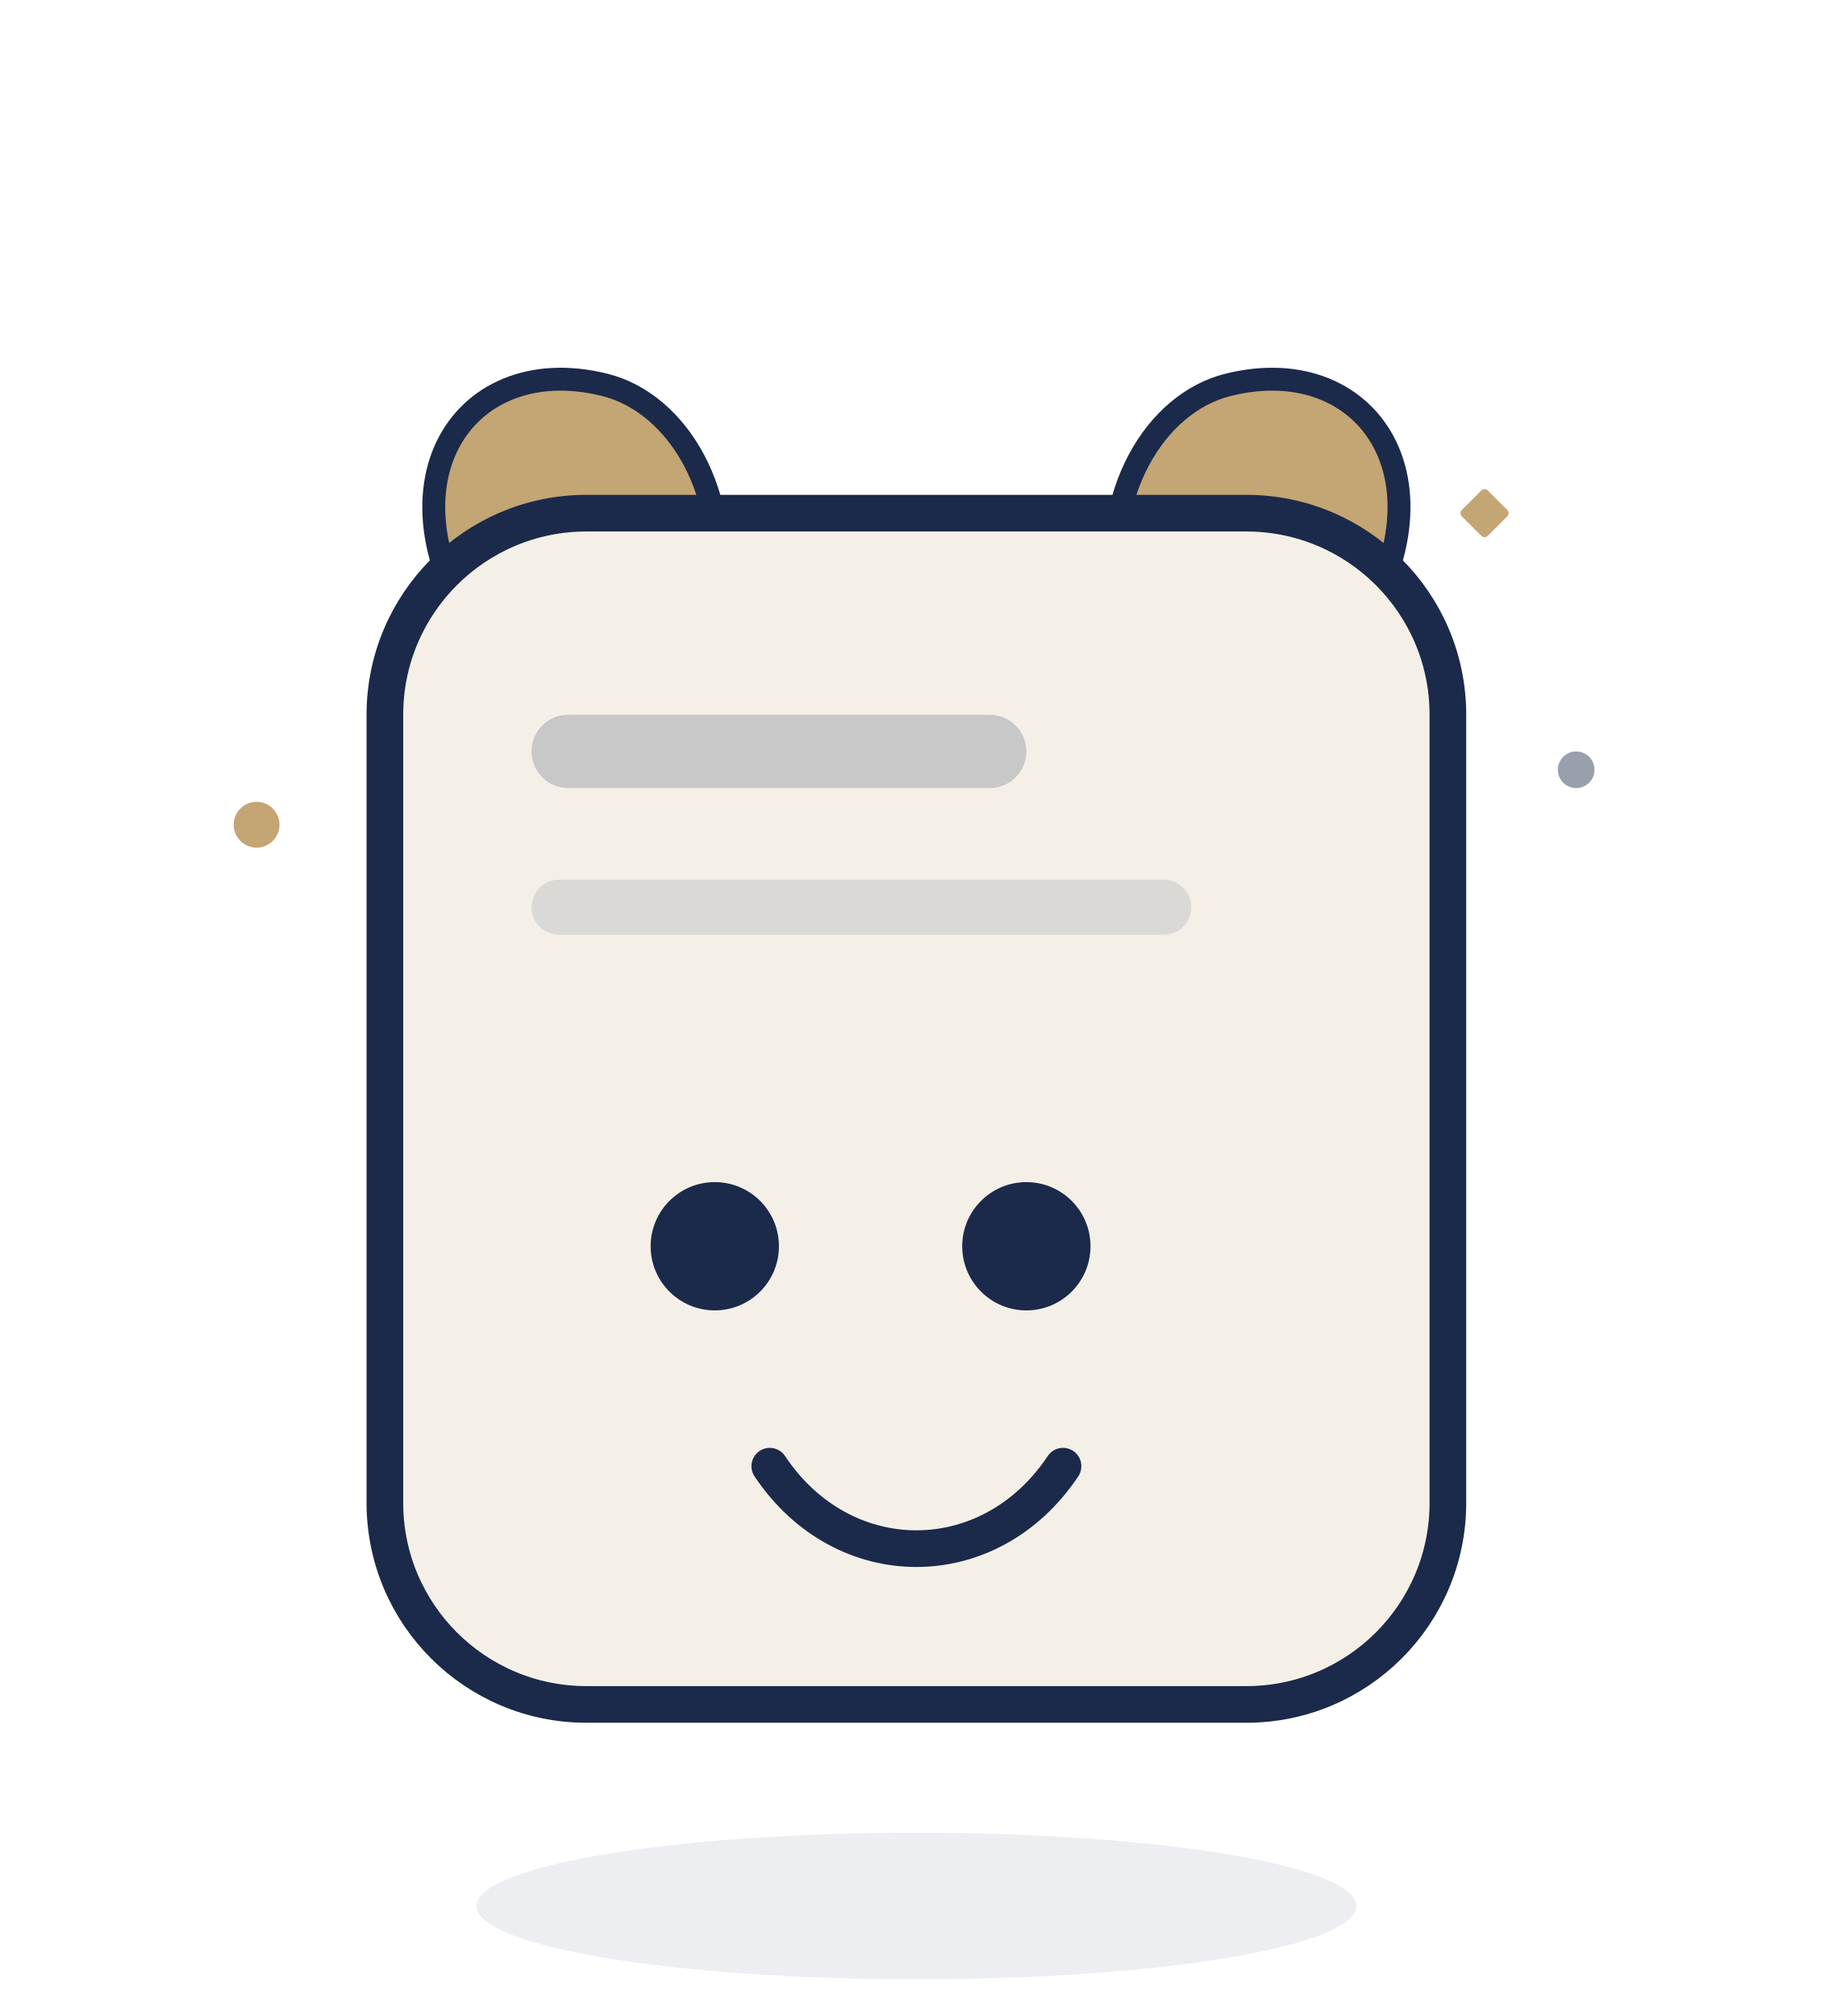
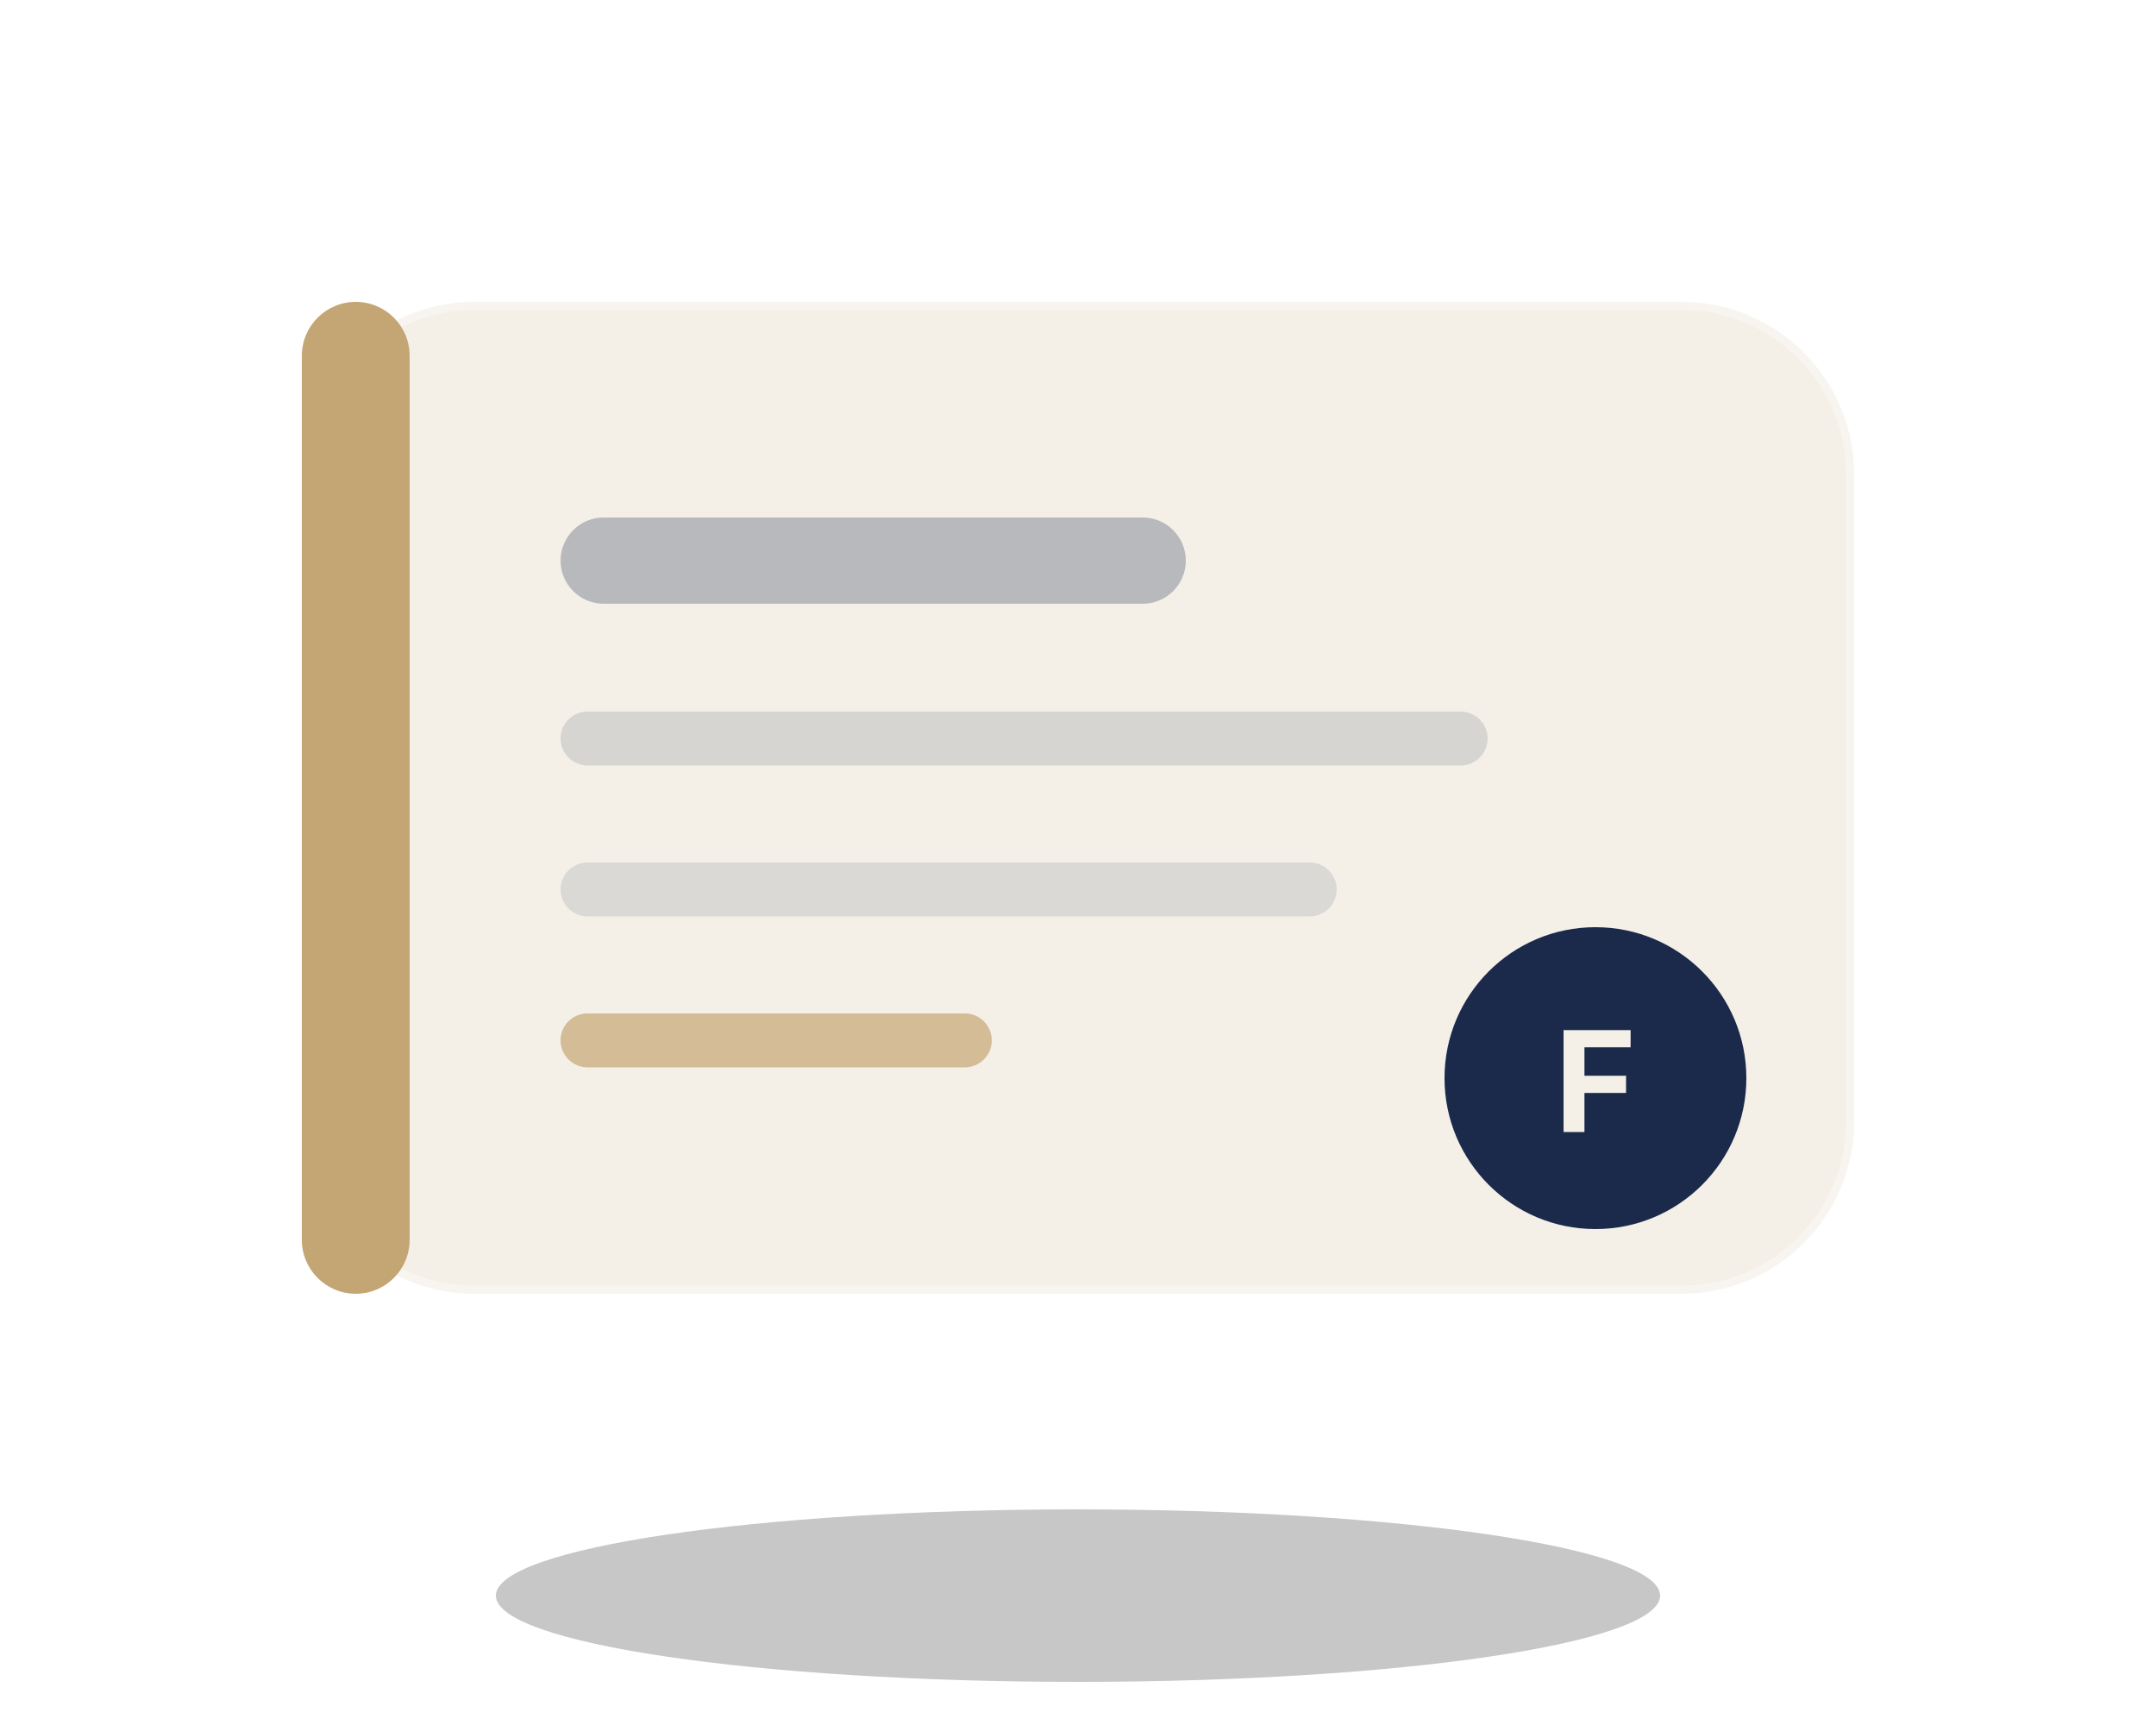
- <svg xmlns="http://www.w3.org/2000/svg" viewBox="0 0 200 220" fill="none">
-   <ellipse cx="100" cy="208" rx="48" ry="8" fill="#1B2A4A" opacity="0.08" />
-   <path d="M54 72c-14-18-4-34 12-30 8 2 14 12 12 24l-10 18-14-12z" fill="#C4A574" stroke="#1B2A4A" stroke-width="2.5" stroke-linejoin="round" />
-   <g transform="translate(138 78)">
-     <g>
-       <animateTransform attributeName="transform" type="scale" values="1;1.5;1.25;1.55;1" keyTimes="0;0.35;0.5;0.65;1" dur="2.6s" repeatCount="indefinite" />
-       <path transform="translate(-138 -78)" d="M146 72c14-18 4-34-12-30-8 2-14 12-12 24l10 18 14-12z" fill="#C4A574" stroke="#1B2A4A" stroke-width="2.5" stroke-linejoin="round" />
-     </g>
-   </g>
-   <rect x="42" y="56" width="116" height="130" rx="22" fill="#F4F0E8" stroke="#1B2A4A" stroke-width="4" />
-   <rect x="58" y="78" width="54" height="8" rx="4" fill="#1B2A4A" opacity="0.2" />
-   <rect x="58" y="96" width="72" height="6" rx="3" fill="#1B2A4A" opacity="0.12" />
-   <circle cx="78" cy="136" r="7" fill="#1B2A4A" />
-   <circle cx="112" cy="136" r="7" fill="#1B2A4A" />
-   <path d="M84 160c8 12 24 12 32 0" stroke="#1B2A4A" stroke-width="4" stroke-linecap="round" />
-   <circle cx="28" cy="90" r="2.5" fill="#C4A574">
-     <animate attributeName="cy" values="96;74;96" dur="2.4s" repeatCount="indefinite" />
-     <animate attributeName="opacity" values="0;1;0" dur="2.4s" repeatCount="indefinite" />
-   </circle>
-   <circle cx="172" cy="84" r="2" fill="#1B2A4A" opacity="0.45">
-     <animate attributeName="cy" values="90;68;90" dur="2.1s" begin="0.3s" repeatCount="indefinite" />
-     <animate attributeName="opacity" values="0;0.8;0" dur="2.1s" begin="0.3s" repeatCount="indefinite" />
-   </circle>
-   <rect x="160" y="54" width="4" height="4" rx="0.5" fill="#C4A574" transform="rotate(45 162 56)">
-     <animate attributeName="opacity" values="0;1;0" dur="2.8s" begin="0.6s" repeatCount="indefinite" />
-   </rect>
+ <svg xmlns="http://www.w3.org/2000/svg" viewBox="0 0 200 160" fill="none">
+   <ellipse cx="100" cy="148" rx="54" ry="8" fill="#000000" opacity="0.22" />
+   <rect x="28" y="28" width="144" height="92" rx="16" fill="#F4F0E8" stroke="rgba(255,255,255,0.35)" stroke-width="1.5" />
+   <rect x="28" y="28" width="10" height="92" rx="5" fill="#C4A574" />
+   <rect x="52" y="48" width="58" height="8" rx="4" fill="#1B2A4A" opacity="0.28" />
+   <rect x="52" y="66" width="86" height="5" rx="2.5" fill="#1B2A4A" opacity="0.14" />
+   <rect x="52" y="80" width="72" height="5" rx="2.5" fill="#1B2A4A" opacity="0.12" />
+   <rect x="52" y="94" width="40" height="5" rx="2.5" fill="#C4A574" opacity="0.7" />
+   <circle cx="148" cy="100" r="14" fill="#1B2A4A" />
+   <text x="148" y="105" text-anchor="middle" font-family="system-ui, -apple-system, sans-serif" font-size="13" font-weight="700" fill="#F4F0E8">F</text>
</svg>
